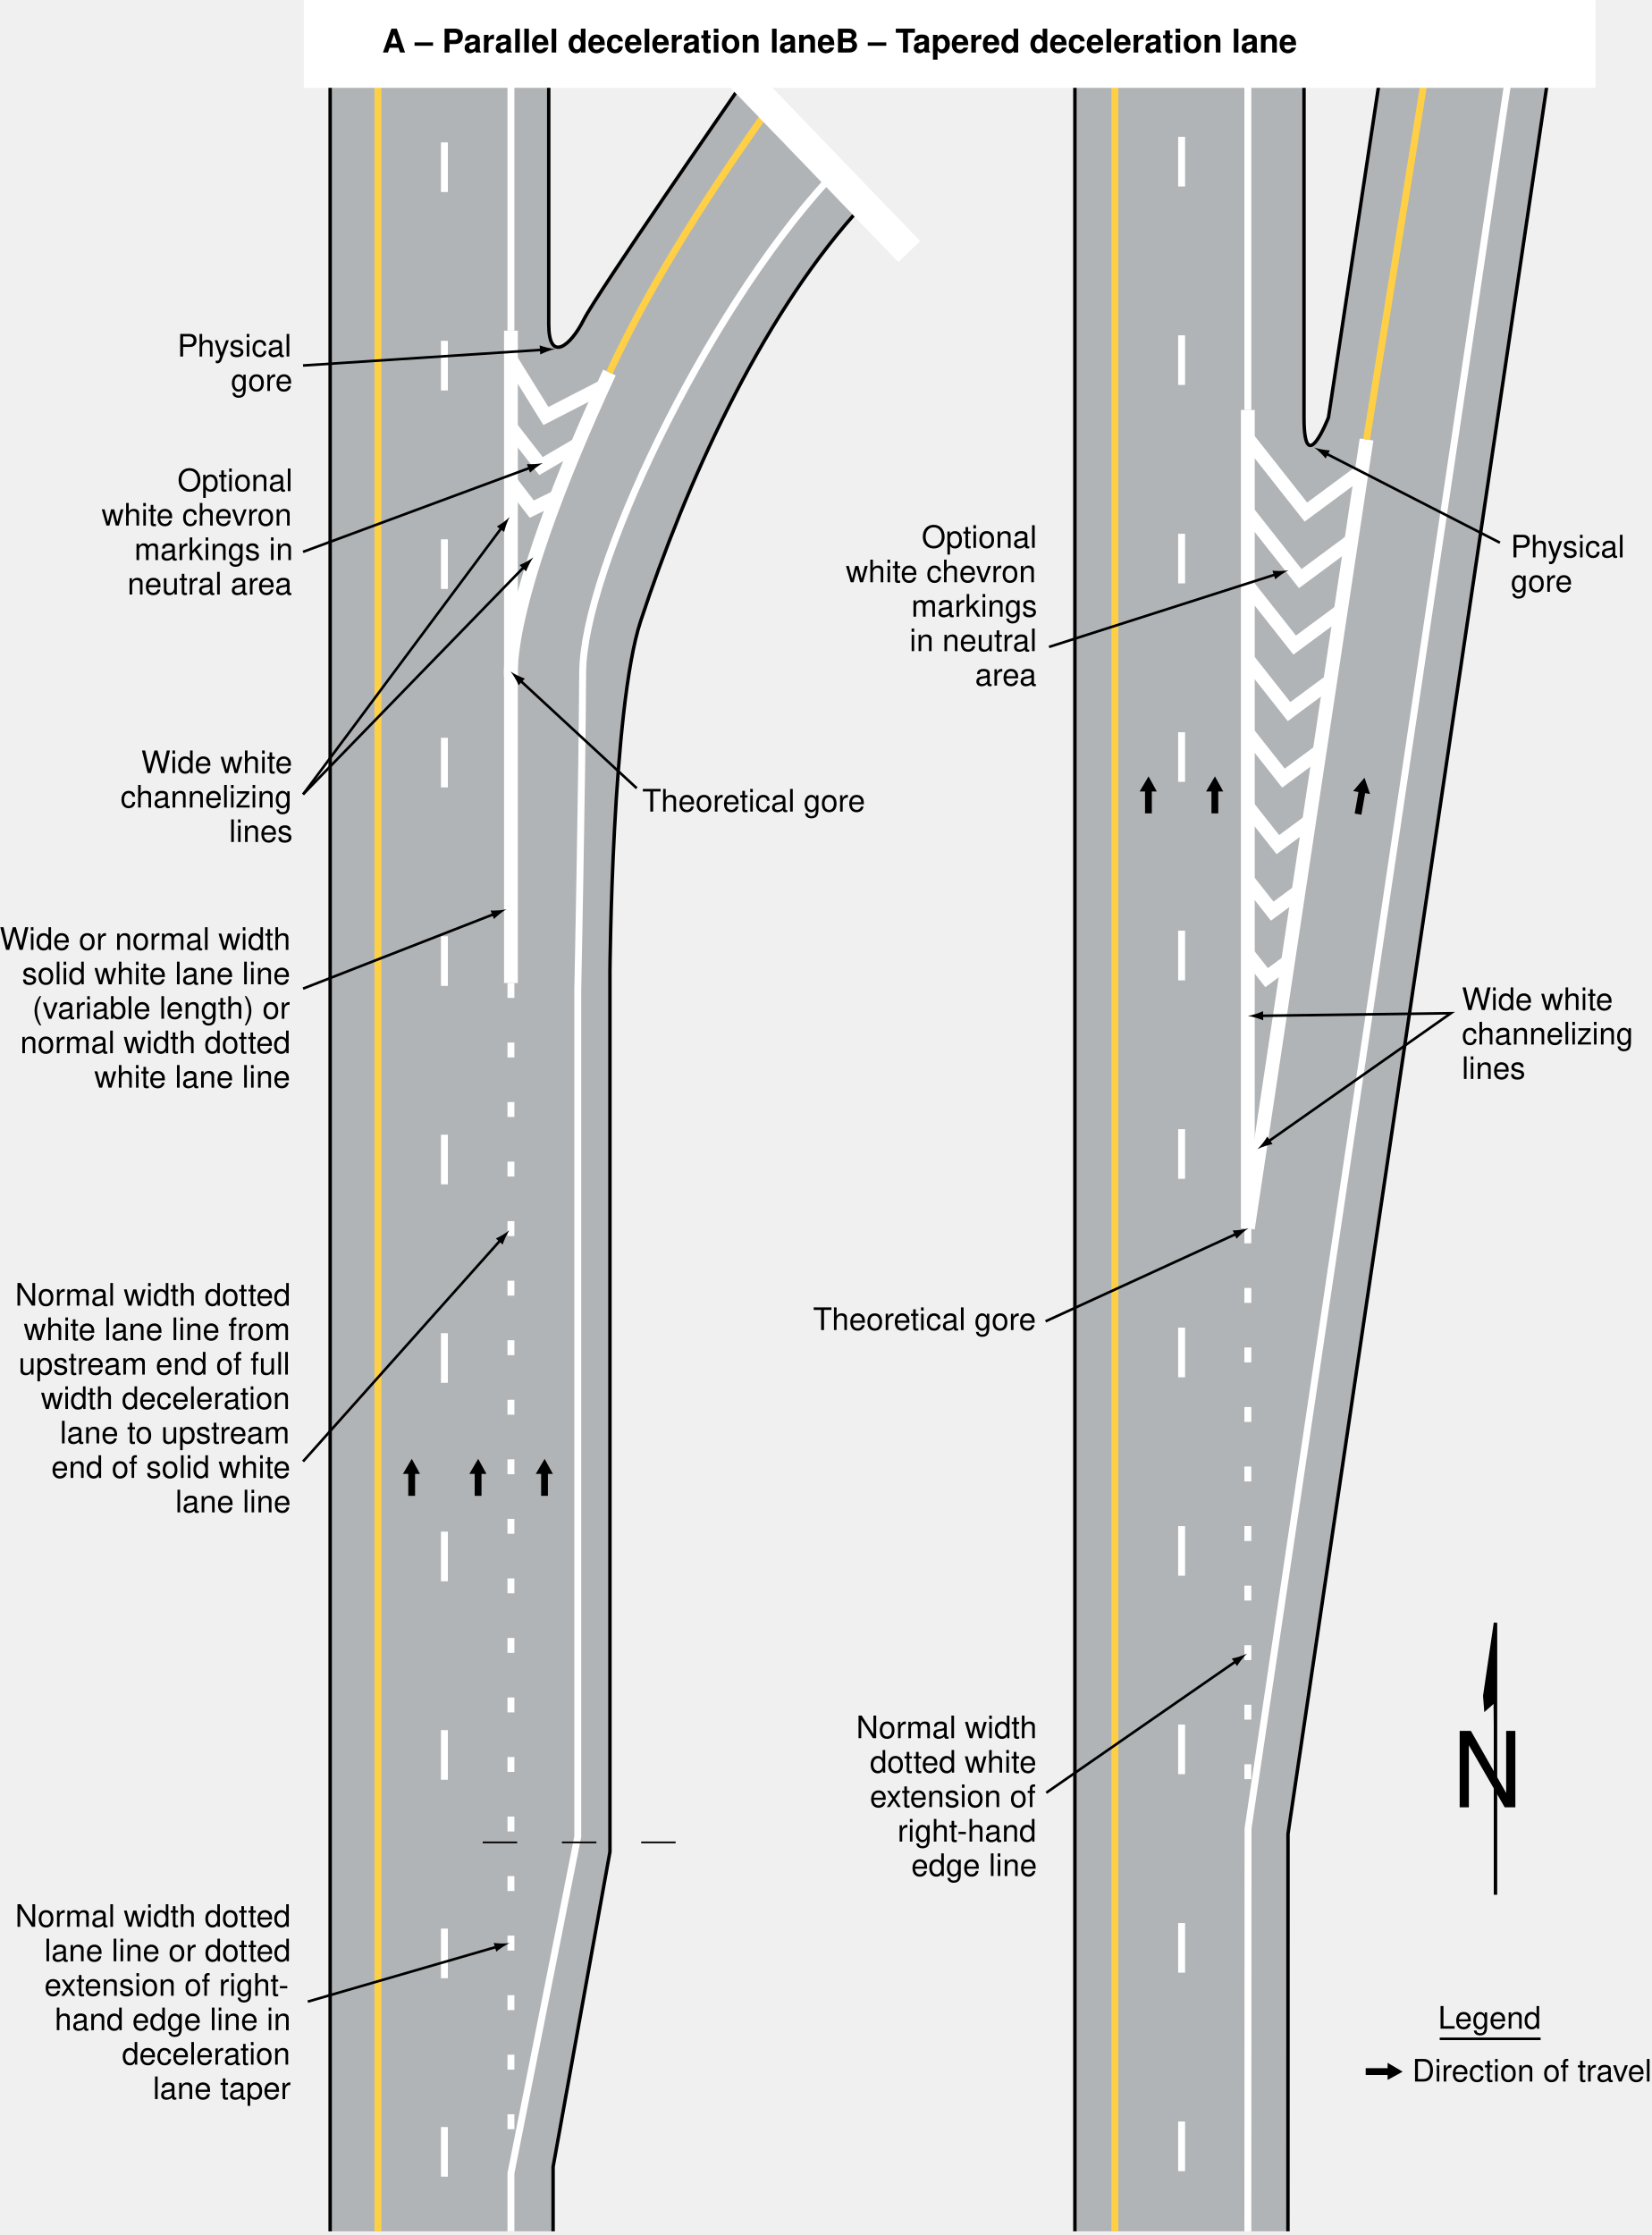
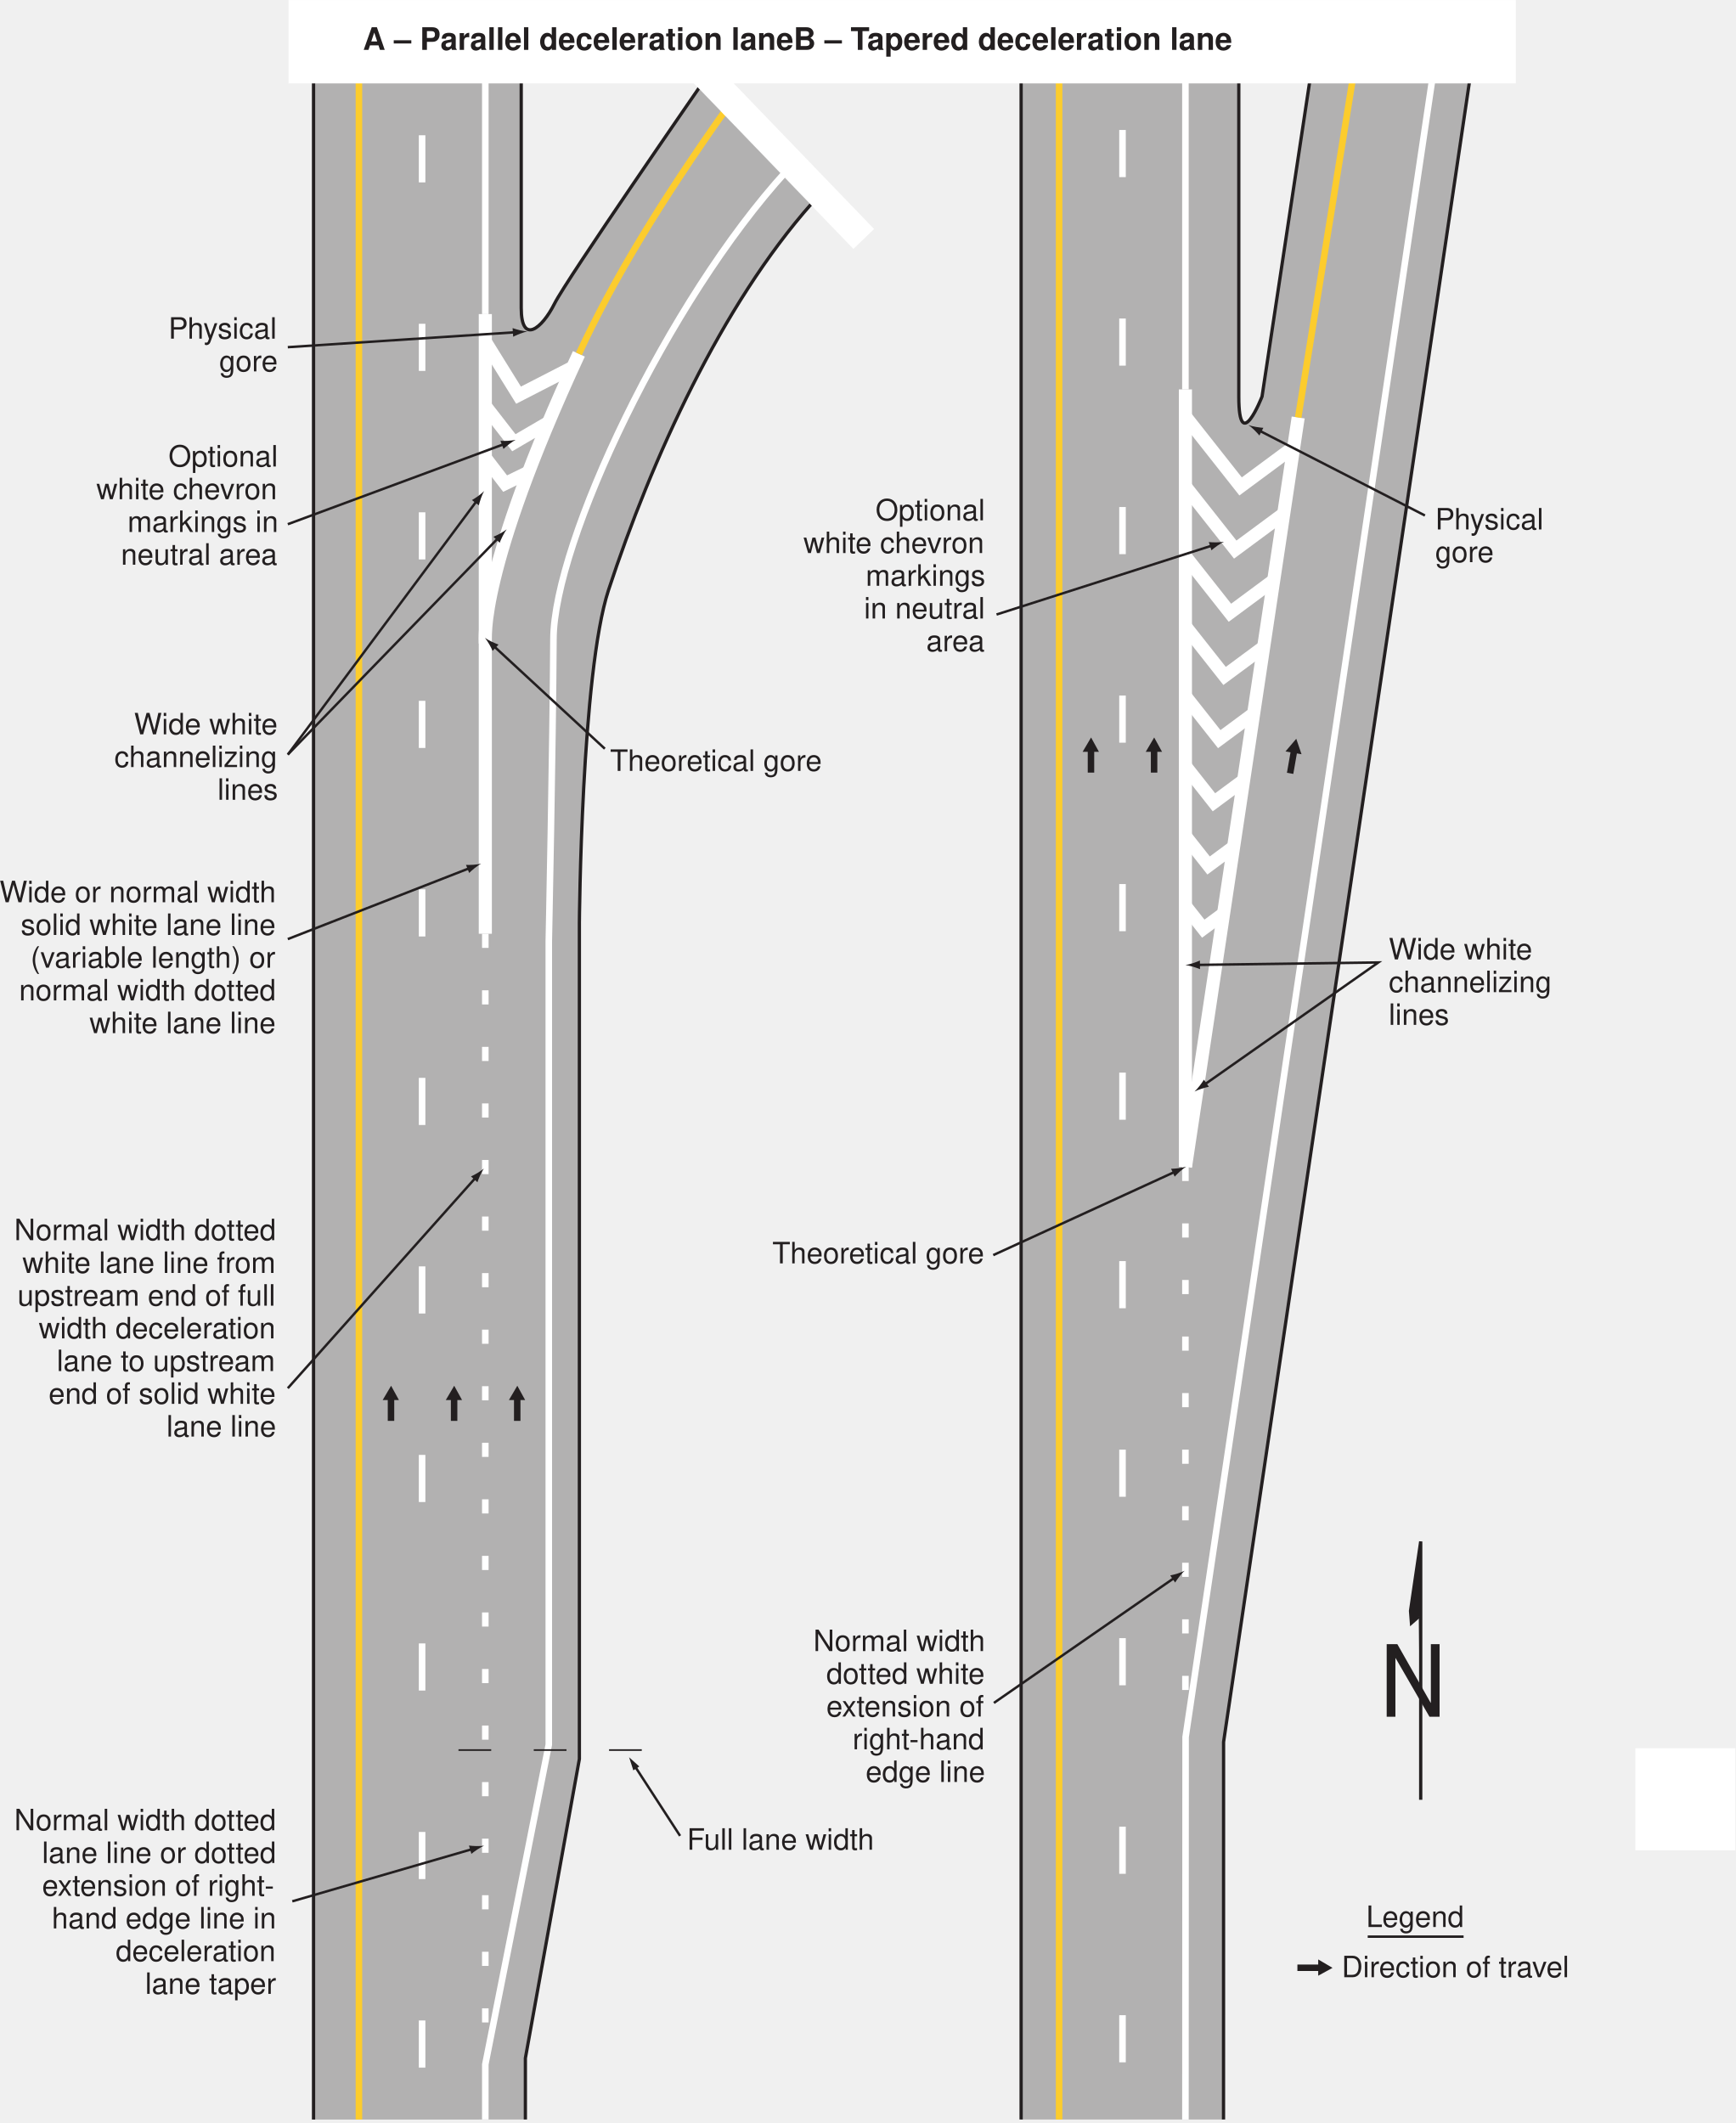
- <svg xmlns="http://www.w3.org/2000/svg" width="639.07" height="864.85" version="1.1" viewBox="0 0 639.07 864.85" xml:space="preserve">
+ <svg xmlns="http://www.w3.org/2000/svg" width="706.87" height="864.85" version="1.1" viewBox="0 0 706.87 864.85" xml:space="preserve">
  <defs>
    <clipPath id="i">
      <path d="m66.459 52.091h506.08v690.91h-506.08z" />
    </clipPath>
    <clipPath id="h">
      <path d="m66.459 52.091h506.08v690.91h-506.08z" />
    </clipPath>
    <clipPath id="g">
      <path d="m66.459 52.091h506.08v690.91h-506.08z" />
    </clipPath>
    <clipPath id="f">
      <path d="m66.459 52.091h506.08v690.91h-506.08z" />
    </clipPath>
    <clipPath id="e">
      <path d="m66.459 52.091h506.08v690.91h-506.08z" />
    </clipPath>
    <clipPath id="d">
      <path d="m66.459 52.091h506.08v690.91h-506.08z" />
    </clipPath>
    <clipPath id="c">
      <path d="m66.459 52.091h506.08v690.91h-506.08z" />
    </clipPath>
    <clipPath id="b">
      <path d="m66.459 52.091h506.08v690.91h-506.08z" />
    </clipPath>
    <clipPath id="a">
      <path d="m66.459 52.091h506.08v690.91h-506.08z" />
    </clipPath>
  </defs>
-   <g transform="matrix(1.3333 0 0 -1.3333 -104.48 940.97)">
+   <g transform="matrix(1.3333 0 0 -1.3333 -104.53 940.97)">
    <g clip-path="url(#i)">
      <g transform="translate(238.9 58.158)">
-         <path d="m0 0v18.735l16.497 91.416v255.45s0.568 76.366 8.902 101.7c13.16 40.004 34.453 86.972 62.158 118.22l-34.261 35.552s-40.607-58.675-44.414-66.293c-3.806-7.618-10.151-12.696-10.151-1.269v74.617h-63.446v-628.14" fill="#b1b4b6" stroke="#000" />
+         <path d="m0 0v18.735l16.497 91.416v255.45s0.568 76.366 8.902 101.7c13.16 40.004 34.453 86.972 62.158 118.22l-34.261 35.552s-40.607-58.675-44.414-66.293c-3.806-7.618-10.151-12.696-10.151-1.269v74.617h-63.446v-628.14" fill="#b2b1b1" stroke="#231f20" />
      </g>
    </g>
    <g transform="translate(188.05 682.46)">
-       <path d="m0 0v-624.3" fill="none" stroke="#ffd046" stroke-width="2" />
+       <path d="m0 0v-624.3" fill="none" stroke="#fccc2d" stroke-width="2" />
    </g>
    <g clip-path="url(#h)">
      <g transform="translate(452.18 58.158)">
-         <path d="m0 0 0.018 115.35 78.24 528.37-48.549 1.297-17.943-118.58s-7.1-18.253-7.1-0.065v117.54l-66.5-0.191v-643.71" fill="#b1b4b6" stroke="#000" />
+         <path d="m0 0 0.018 115.35 78.24 528.37-48.549 1.297-17.943-118.58s-7.1-18.253-7.1-0.065v117.54l-66.5-0.191v-643.71" fill="#b2b1b1" stroke="#231f20" />
      </g>
      <g transform="translate(226.66 58.158)">
        <path d="m0 0v16.851c0.045 0.267 19.393 97.685 19.393 97.685v245.43c1e-3 0.4 1.24 59.082 1.421 92.394 0.161 29.596 34.983 103.37 71.168 142.95" fill="none" stroke="#fff" stroke-width="2" />
      </g>
    </g>
    <g transform="translate(226.66 420.45)">
      <path d="m0 0v-333.58" fill="none" stroke="#fff" stroke-dasharray="4.32, 12.96" stroke-width="2" />
    </g>
    <g transform="translate(226.66 609.78)">
      <path d="m0 0v-189.33" fill="none" stroke="#fff" stroke-width="4" />
    </g>
    <g transform="translate(226.66 685.63)">
      <path d="m0 0v-75.851" fill="none" stroke="#fff" stroke-width="2" />
    </g>
    <g transform="translate(207.35 664.42)">
      <path d="m0 0v-607.33" fill="none" stroke="#fff" stroke-dasharray="14.4, 43.2" stroke-width="2" />
    </g>
    <g clip-path="url(#g)">
      <g transform="translate(255.25 597.63)">
        <path d="m0 0c-30.735-66.347-28.592-87.088-28.592-88.526" fill="none" stroke="#fff" stroke-width="4" />
      </g>
      <g transform="translate(300.51 672.78)">
-         <path d="m0 0c-20.144-28.425-34.712-52.362-45.266-75.145" fill="none" stroke="#ffd046" stroke-width="2" />
+         <path d="m0 0c-20.144-28.425-34.712-52.362-45.266-75.145" fill="none" stroke="#fccc2d" stroke-width="2" />
      </g>
      <g transform="translate(225.85 601.54)">
        <path d="m0 0 0.603-3.638 9.634-15.523 17.39 8.943 0.434 4.646-2.264-1.089s-11.474-5.9-14.108-7.254c-1.61 2.594-9.801 15.792-9.801 15.792z" fill="#fff" />
      </g>
      <g transform="translate(226.91 581.38)">
        <path d="m0 0 8.471-10.9 11.129 6.5" fill="none" stroke="#fff" stroke-width="4" />
      </g>
      <g transform="translate(225.65 565.78)">
        <path d="m0 0 0.735-2.843 5.737-7.466 9.117 4.455 0.417 1.295-0.421 3.154s-5.842-2.854-7.933-3.876c-1.452 1.89-5.818 7.572-5.818 7.572z" fill="#fff" />
      </g>
      <g transform="translate(166.32 545.58)">
-         <path d="m0 0 66.267 24.548" fill="none" stroke="#000" stroke-width=".75" />
+         <path d="m0 0 66.267 24.548" fill="none" stroke="#231f20" stroke-width=".75" />
      </g>
      <g transform="translate(233.56 571.06)">
-         <path d="m0 0c-0.905-0.056-1.518-0.026-2.268-7e-3l0.922-2.482c0.193 0.197 1 0.927 1.722 1.475 0.774 0.587 1.497 1.06 1.985 1.315-0.536-0.127-1.393-0.24-2.361-0.301" />
+         <path d="m0 0c-0.905-0.056-1.518-0.026-2.268-7e-3l0.922-2.482c0.193 0.197 1 0.927 1.722 1.475 0.774 0.587 1.497 1.06 1.985 1.315-0.536-0.127-1.393-0.24-2.361-0.301" fill="#231f20" />
      </g>
      <g transform="translate(166.32 599.67)">
-         <path d="m0 0 69.649 4.568" fill="none" stroke="#000" stroke-width=".75" />
+         <path d="m0 0 69.649 4.568" fill="none" stroke="#231f20" stroke-width=".75" />
      </g>
      <g transform="translate(237.17 604.86)">
-         <path d="m0 0c-0.884 0.205-1.462 0.409-2.175 0.643l0.173-2.643c0.241 0.134 1.223 0.602 2.072 0.92 0.91 0.341 1.737 0.588 2.278 0.691-0.55 0.034-1.403 0.169-2.348 0.389" />
-       </g>
-     </g>
-     <text transform="matrix(1 0 0 -1 119.35 481.38)" fill="black" font-family="Helvetica" font-size="9px">
+         <path d="m0 0c-0.884 0.205-1.462 0.409-2.175 0.643l0.173-2.643c0.241 0.134 1.223 0.602 2.072 0.92 0.91 0.341 1.737 0.588 2.278 0.691-0.55 0.034-1.403 0.169-2.348 0.389" fill="#231f20" />
+       </g>
+     </g>
+     <text transform="matrix(1 0 0 -1 119.35 481.38)" fill="#231f20" font-family="'Helvetica LT Std'" font-size="9px">
      <tspan x="0 8.496 10.494 15.498 20.502 23.004 29.502 34.506 36.504 39.006" y="0">Wide white</tspan>
      <tspan x="-6.021 -1.521 3.483 8.487 13.491 18.495 23.499 25.497 27.495 31.995 33.993 38.997" y="9.999">channelizing</tspan>
      <tspan x="25.506 27.504 29.502 34.506 39.51" y="19.998">lines</tspan>
      <tspan x="10.503 16.506 21.51 26.01 30.51 32.508 37.008 42.012" y="-120.888">Physical</tspan>
      <tspan x="26.001 31.005 36.009 39.006" y="-110.889">gore</tspan>
      <tspan x="397.494 403.497 408.501 413.001 417.501 419.499 423.999 429.003" y="-62.604">Physical</tspan>
      <tspan x="397.494 402.498 407.502 410.499" y="-52.605">gore</tspan>
    </text>
    <g transform="translate(401.95 702.06)">
-       <path d="m0 0v-643.9" fill="none" stroke="#ffd046" stroke-width="2" />
+       <path d="m0 0v-643.9" fill="none" stroke="#fccc2d" stroke-width="2" />
    </g>
    <g transform="translate(421.32 666.03)">
      <path d="m0 0v-606.58" fill="none" stroke="#fff" stroke-dasharray="14.4, 43.2" stroke-width="2" />
    </g>
    <g transform="translate(440.54 349.23)">
      <path d="m0 0v-161.57" fill="none" stroke="#fff" stroke-dasharray="4.32, 12.96" stroke-width="2" />
    </g>
    <g transform="translate(440.54 702.06)">
      <path d="m0 0v-115.3" fill="none" stroke="#fff" stroke-width="2" />
    </g>
    <g transform="translate(440.54 586.77)">
      <path d="m0 0v-237.55" fill="none" stroke="#fff" stroke-width="4" />
    </g>
    <g transform="translate(440.54 493.01)">
      <path d="m0 0 10.334-13.096 10.502 7.774" fill="none" stroke="#fff" stroke-width="4" />
    </g>
    <g transform="translate(458.32 467.33)">
      <path d="m0 0-9.066-6.712-8.707 11.032" fill="none" stroke="#fff" stroke-width="4" />
    </g>
    <g transform="translate(455.25 446.96)">
      <path d="m0 0-7.633-5.65-7.078 8.967" fill="none" stroke="#fff" stroke-width="4" />
    </g>
    <g transform="translate(452.19 426.6)">
      <path d="m0 0-6.199-4.589-5.449 6.905" fill="none" stroke="#fff" stroke-width="4" />
    </g>
    <g transform="translate(473.63 569.15)">
      <path d="m0 0-16.236-12.02-16.848 21.351" fill="none" stroke="#fff" stroke-width="4" />
    </g>
    <g transform="translate(440.54 514.38)">
      <path d="m0 0 11.963-15.16 11.935 8.835" fill="none" stroke="#fff" stroke-width="4" />
    </g>
    <g transform="translate(440.54 535.75)">
      <path d="m0 0 13.592-17.224 13.367 9.898" fill="none" stroke="#fff" stroke-width="4" />
    </g>
    <g transform="translate(470.56 548.78)">
      <path d="m0 0-14.801-10.958-15.221 19.287" fill="none" stroke="#fff" stroke-width="4" />
    </g>
    <g transform="translate(474.99 578.19)">
      <path d="m0 0-34.43-228.96" fill="none" stroke="#fff" stroke-width="4" />
    </g>
    <g transform="translate(493.55 693.43)">
-       <path d="m0 0-18.56-115.24" fill="none" stroke="#ffd046" stroke-width="2" />
+       <path d="m0 0-18.56-115.24" fill="none" stroke="#fccc2d" stroke-width="2" />
    </g>
    <g transform="translate(518.24 696.94)">
      <path d="m0 0-77.646-521.92-0.051-116.87" fill="none" stroke="#fff" stroke-width="2" />
    </g>
    <g transform="translate(382.03 185.44)">
-       <path d="m0 0 55.35 38.368" fill="none" stroke="#000" stroke-width=".75" />
+       <path d="m0 0 55.35 38.368" fill="none" stroke="#231f20" stroke-width=".75" />
    </g>
    <g clip-path="url(#f)">
      <g transform="translate(438.09 224.96)">
-         <path d="m0 0c-0.863-0.277-1.465-0.399-2.195-0.566l1.505-2.178c0.137 0.239 0.741 1.145 1.305 1.854 0.606 0.759 1.19 1.397 1.6 1.763-0.488-0.254-1.291-0.575-2.215-0.873" />
-       </g>
-     </g>
-     <text transform="matrix(1 0 0 -1 502.65 412.61)" fill="black" font-family="Helvetica" font-size="9px">
+         <path d="m0 0c-0.863-0.277-1.465-0.399-2.195-0.566l1.505-2.178c0.137 0.239 0.741 1.145 1.305 1.854 0.606 0.759 1.19 1.397 1.6 1.763-0.488-0.254-1.291-0.575-2.215-0.873" fill="#231f20" />
+       </g>
+     </g>
+     <text transform="matrix(1 0 0 -1 502.65 412.61)" fill="#231f20" font-family="'Helvetica LT Std'" font-size="9px">
      <tspan x="0 8.496 10.494 15.498 20.502 23.004 29.502 34.506 36.504 39.006 44.01" y="0">Wide white </tspan>
      <tspan x="0 4.5 9.504 14.508 19.512 24.516 29.52 31.518 33.516 38.016 40.014 45.018" y="9.999">channelizing</tspan>
      <tspan x="0 1.998 3.996 9 14.004" y="19.998">lines</tspan>
    </text>
    <g transform="translate(382.84 517.99)">
-       <path d="m0 0 66.096 21.151" fill="none" stroke="#000" stroke-width=".75" />
+       <path d="m0 0 66.096 21.151" fill="none" stroke="#231f20" stroke-width=".75" />
    </g>
    <g clip-path="url(#e)">
      <g transform="translate(449.95 540.03)">
-         <path d="m0 0c-0.906-0.015-1.518 0.043-2.266 0.098l0.807-2.523c0.201 0.189 1.041 0.881 1.789 1.395 0.799 0.55 1.543 0.99 2.043 1.221-0.543-0.101-1.402-0.175-2.373-0.191" />
+         <path d="m0 0c-0.906-0.015-1.518 0.043-2.266 0.098l0.807-2.523c0.201 0.189 1.041 0.881 1.789 1.395 0.799 0.55 1.543 0.99 2.043 1.221-0.543-0.101-1.402-0.175-2.373-0.191" fill="#231f20" />
      </g>
      <g transform="translate(218.46 171.04)">
-         <path d="m0 0h65.297" fill="none" stroke="#000" stroke-dasharray="10, 13" stroke-width=".5" />
+         <path d="m0 0h65.297" fill="none" stroke="#231f20" stroke-dasharray="10, 13" stroke-width=".5" />
      </g>
      <g transform="translate(339.11 629.69)">
        <path d="m0 0-52.952 54.954 6.317 6.087 52.953-54.954z" fill="#fff" />
      </g>
      <g transform="translate(410.7 469.69)">
-         <path d="m0 0v6.354h-1.559l2.576 4.376 2.399-4.376h-1.439v-6.354z" />
+         <path d="m0 0v6.354h-1.559l2.576 4.376 2.399-4.376h-1.439v-6.354z" fill="#231f20" />
      </g>
      <g transform="translate(429.98 469.69)">
-         <path d="m0 0v6.354h-1.559l2.576 4.376 2.399-4.376h-1.439v-6.354z" />
+         <path d="m0 0v6.354h-1.559l2.576 4.376 2.399-4.376h-1.439v-6.354z" fill="#231f20" />
      </g>
      <g transform="translate(471.55 469.63)">
-         <path d="m0 0 1.098 6.259-1.535 0.269 3.292 3.866 1.606-4.725-1.418 0.249-1.098-6.259z" />
+         <path d="m0 0 1.098 6.259-1.535 0.269 3.292 3.866 1.606-4.725-1.418 0.249-1.098-6.259z" fill="#231f20" />
      </g>
      <g transform="translate(235.42 271.62)">
-         <path d="m0 0v6.354h-1.559l2.577 4.376 2.398-4.376h-1.439v-6.354z" />
+         <path d="m0 0v6.354h-1.559l2.577 4.376 2.398-4.376h-1.439v-6.354z" fill="#231f20" />
      </g>
      <g transform="translate(216.14 271.62)">
-         <path d="m0 0v6.354h-1.559l2.577 4.376 2.398-4.376h-1.439v-6.354z" />
+         <path d="m0 0v6.354h-1.559l2.577 4.376 2.398-4.376h-1.439v-6.354z" fill="#231f20" />
      </g>
      <g transform="translate(196.86 271.62)">
-         <path d="m0 0v6.354h-1.559l2.577 4.376 2.398-4.376h-1.439v-6.354z" />
+         <path d="m0 0v6.354h-1.559l2.577 4.376 2.398-4.376h-1.439v-6.354z" fill="#231f20" />
      </g>
      <g transform="translate(224.16 552.86)">
-         <path d="m0 0-57.84-77.667" fill="none" stroke="#000" stroke-width=".75" />
+         <path d="m0 0-57.84-77.667" fill="none" stroke="#231f20" stroke-width=".75" />
      </g>
      <g transform="translate(224.47 554.18)">
-         <path d="m0 0c-0.73-0.538-1.262-0.844-1.903-1.234l2.119-1.588c0.055 0.271 0.339 1.321 0.65 2.174 0.332 0.911 0.683 1.7 0.956 2.179-0.382-0.397-1.041-0.956-1.822-1.531" />
+         <path d="m0 0c-0.73-0.538-1.262-0.844-1.903-1.234l2.119-1.588c0.055 0.271 0.339 1.321 0.65 2.174 0.332 0.911 0.683 1.7 0.956 2.179-0.382-0.397-1.041-0.956-1.822-1.531" fill="#231f20" />
      </g>
      <g transform="translate(166.32 475.2)">
-         <path d="m0 0 64.398 66.272" fill="none" stroke="#000" stroke-width=".75" />
+         <path d="m0 0 64.398 66.272" fill="none" stroke="#231f20" stroke-width=".75" />
      </g>
      <g transform="translate(231.19 542.73)">
-         <path d="m0 0c-0.792-0.44-1.358-0.678-2.044-0.983l1.902-1.843c0.088 0.261 0.503 1.267 0.919 2.073 0.445 0.863 0.894 1.601 1.224 2.041-0.429-0.345-1.153-0.816-2.001-1.288" />
+         <path d="m0 0c-0.792-0.44-1.358-0.678-2.044-0.983l1.902-1.843c0.088 0.261 0.503 1.267 0.919 2.073 0.445 0.863 0.894 1.601 1.224 2.041-0.429-0.345-1.153-0.816-2.001-1.288" fill="#231f20" />
      </g>
      <g transform="translate(444.09 410.93)">
-         <path d="m0 0 55.385 0.754-53.254-37.417" fill="none" stroke="#000" stroke-width=".75" />
+         <path d="m0 0 55.385 0.754-53.254-37.417" fill="none" stroke="#231f20" stroke-width=".75" />
      </g>
      <g transform="translate(442.86 410.38)">
-         <path d="m0 0c0.871-0.25 1.437-0.484 2.139-0.754l-0.037 2.648c-0.247-0.122-1.252-0.538-2.118-0.812-0.923-0.293-1.763-0.497-2.31-0.572 0.549-0.062 1.392-0.242 2.326-0.51" />
+         <path d="m0 0c0.871-0.25 1.437-0.484 2.139-0.754l-0.037 2.648c-0.247-0.122-1.252-0.538-2.118-0.812-0.923-0.293-1.763-0.497-2.31-0.572 0.549-0.062 1.392-0.242 2.326-0.51" fill="#231f20" />
      </g>
      <g transform="translate(445.52 373.12)">
-         <path d="m0 0c0.859 0.284 1.461 0.411 2.191 0.583l-1.523 2.167c-0.135-0.24-0.73-1.151-1.291-1.864-0.598-0.764-1.178-1.406-1.584-1.776 0.486 0.258 1.285 0.585 2.207 0.89" />
-       </g>
-     </g>
-     <text transform="matrix(1 0 0 -1 129.85 563.21)" fill="black" font-family="Helvetica" font-size="9px">
+         <path d="m0 0c0.859 0.284 1.461 0.411 2.191 0.583l-1.523 2.167c-0.135-0.24-0.73-1.151-1.291-1.864-0.598-0.764-1.178-1.406-1.584-1.776 0.486 0.258 1.285 0.585 2.207 0.89" fill="#231f20" />
+       </g>
+     </g>
+     <text transform="matrix(1 0 0 -1 129.85 563.21)" fill="#231f20" font-family="'Helvetica LT Std'" font-size="9px">
      <tspan x="0 7.002 12.006 14.508 16.506 21.51 26.514 31.518" y="0">Optional</tspan>
      <tspan x="-22.005 -15.507 -10.503 -8.505 -6.003 -0.999 1.503 6.003 11.007 16.011 20.511 23.508 28.512" y="9.999">white chevron</tspan>
      <tspan x="-12.492 -4.995 0.009 3.006 7.506 9.504 14.508 19.512 24.012 26.514 28.512" y="19.998">markings in</tspan>
      <tspan x="-14.508 -9.504 -4.5 0.504 3.006 6.003 11.007 13.005 15.507 20.511 23.508 28.512" y="29.997">neutral area</tspan>
      <tspan x="216.009 223.011 228.015 230.517 232.515 237.519 242.523 247.527" y="16.443">Optional</tspan>
      <tspan x="194.004 200.502 205.506 207.504 210.006 215.01 217.512 222.012 227.016 232.02 236.52 239.517 244.521" y="26.442">white chevron</tspan>
      <tspan x="213.021 220.518 225.522 228.519 233.019 235.017 240.021 245.025" y="36.441">markings</tspan>
      <tspan x="212.508 214.506 219.51 222.012 227.016 232.02 237.024 239.526 242.523 247.527" y="46.44">in neutral</tspan>
      <tspan x="231.516 236.52 239.517 244.521" y="56.439">area</tspan>
      <tspan x="184.491 189.99 194.994 199.998 205.002 207.999 213.003 215.505 217.503 222.003 227.007 229.005 231.507 236.511 241.515 244.512" y="243.468">Theoretical gore</tspan>
    </text>
    <g transform="translate(263.17 476.98)">
-       <path d="m0 0-34.025 31.46" fill="none" stroke="#000" stroke-width=".75" />
+       <path d="m0 0-34.025 31.46" fill="none" stroke="#231f20" stroke-width=".75" />
    </g>
    <g clip-path="url(#d)">
      <g transform="translate(227.87 508.89)">
-         <path d="m0 0c0.459-0.783 0.709-1.343 1.029-2.021l1.8 1.941c-0.264 0.083-1.278 0.476-2.093 0.874-0.872 0.425-1.621 0.856-2.067 1.178 0.353-0.422 0.841-1.135 1.331-1.972" />
+         <path d="m0 0c0.459-0.783 0.709-1.343 1.029-2.021l1.8 1.941c-0.264 0.083-1.278 0.476-2.093 0.874-0.872 0.425-1.621 0.856-2.067 1.178 0.353-0.422 0.841-1.135 1.331-1.972" fill="#231f20" />
      </g>
      <g transform="translate(513.71 548.24)">
-         <path d="m0 0-50.754 26.017" fill="none" stroke="#000" stroke-width=".75" />
+         <path d="m0 0-50.754 26.017" fill="none" stroke="#231f20" stroke-width=".75" />
      </g>
      <g transform="translate(461.6 574.34)">
-         <path d="m0 0c0.654-0.629 1.047-1.101 1.539-1.666l1.205 2.357c-0.275 8e-3 -1.359 0.111-2.25 0.272-0.955 0.174-1.793 0.386-2.31 0.575 0.455-0.31 1.117-0.865 1.816-1.538" />
-       </g>
-     </g>
-     <text transform="matrix(1 0 0 -1 264.76 470.21)" fill="black" font-family="Helvetica" font-size="9px">
+         <path d="m0 0c0.654-0.629 1.047-1.101 1.539-1.666l1.205 2.357c-0.275 8e-3 -1.359 0.111-2.25 0.272-0.955 0.174-1.793 0.386-2.31 0.575 0.455-0.31 1.117-0.865 1.816-1.538" fill="#231f20" />
+       </g>
+     </g>
+     <text transform="matrix(1 0 0 -1 264.76 470.21)" fill="#231f20" font-family="'Helvetica LT Std'" font-size="9px">
      <tspan x="0 5.499 10.503 15.507 20.511 23.508 28.512 31.014 33.012 37.512 42.516 44.514 47.016 52.02 57.024 60.021" y="0">Theoretical gore</tspan>
      <tspan x="62.1 68.598 73.602 76.599 84.096 89.1 91.098 93.6 100.098 102.096 107.1 109.602" y="268.929">Normal width</tspan>
      <tspan x="66.078 71.082 76.086 78.588 81.09 86.094 91.098 93.6 100.098 105.102 107.1 109.602" y="278.928">dotted white</tspan>
      <tspan x="66.078 71.082 75.582 78.084 83.088 88.092 92.592 94.59 99.594 104.598 107.1 112.104" y="288.927">extension of</tspan>
      <tspan x="74.088 77.085 79.083 84.087 89.091 91.593 94.59 99.594 104.598 109.602" y="298.926">right-hand</tspan>
      <tspan x="78.084 83.088 88.092 93.096 98.1 100.602 102.6 104.598 109.602" y="308.925">edge line</tspan>
    </text>
    <g transform="translate(474.75 105.51)">
-       <path d="m0 0h6.353v1.559l4.377-2.577-4.377-2.398v1.439h-6.353z" />
+       <path d="m0 0h6.353v1.559l4.377-2.577-4.377-2.398v1.439h-6.353z" fill="#231f20" />
    </g>
    <g transform="translate(496.23 114.03)">
-       <path d="m0 0h29.291" fill="none" stroke="#000" stroke-width=".75" />
-     </g>
-     <text transform="matrix(1 0 0 -1 495.76 116.98)" fill="black" font-family="Helvetica" font-size="9px">
+       <path d="m0 0h29.291" fill="none" stroke="#231f20" stroke-width=".75" />
+     </g>
+     <text transform="matrix(1 0 0 -1 495.76 116.98)" fill="#231f20" font-family="'Helvetica LT Std'" font-size="9px">
      <tspan x="0 5.004 10.008 15.012 20.016 25.02" y="0">Legend</tspan>
      <tspan x="-7.488 -0.99 1.008 4.005 9.009 13.509 16.011 18.009 23.013 28.017 30.519 35.523 38.025 40.527 43.029 46.026 51.03 55.53 60.534" y="15.354">Direction of travel</tspan>
      <tspan x="-417.51 -409.014 -407.016 -402.012 -397.008 -394.506 -389.502 -386.505 -384.003 -378.999 -373.995 -370.998 -363.501 -358.497 -356.499 -353.997 -347.499 -345.501 -340.497 -337.995 -332.991" y="-313.101">Wide or normal width </tspan>
      <tspan x="-411.03 -406.53 -401.526 -399.528 -397.53 -392.526 -390.024 -383.526 -378.522 -376.524 -374.022 -369.018 -366.516 -364.518 -359.514 -354.51 -349.506 -347.004 -345.006 -343.008 -338.004 -333" y="-303.102">solid white lane line </tspan>
      <tspan x="-408.024 -405.027 -400.527 -395.523 -392.526 -390.528 -385.524 -380.52 -378.522 -373.518 -371.016 -369.018 -364.014 -359.01 -354.006 -351.504 -346.5 -343.503 -341.001 -335.997 -333" y="-293.103">(variable length) or </tspan>
      <tspan x="-411.534 -406.53 -401.526 -398.529 -391.032 -386.028 -384.03 -381.528 -375.03 -373.032 -368.028 -365.526 -360.522 -358.02 -353.016 -348.012 -345.51 -343.008 -338.004 -333" y="-283.104">normal width dotted </tspan>
      <tspan x="-390.024 -383.526 -378.522 -376.524 -374.022 -369.018 -366.516 -364.518 -359.514 -354.51 -349.506 -347.004 -345.006 -343.008 -338.004" y="-273.105">white lane line</tspan>
    </text>
    <g transform="translate(166.32 418.82)">
-       <path d="m0 0 55.752 21.764" fill="none" stroke="#000" stroke-width=".75" />
+       <path d="m0 0 55.752 21.764" fill="none" stroke="#231f20" stroke-width=".75" />
    </g>
    <g clip-path="url(#c)">
      <g transform="translate(223.03 441.53)">
-         <path d="m0 0c-0.904-0.071-1.517-0.051-2.267-0.043l0.961-2.468c0.189 0.201 0.985 0.944 1.699 1.503 0.763 0.599 1.479 1.084 1.963 1.346-0.534-0.135-1.389-0.262-2.356-0.338" />
-       </g>
-     </g>
-     <text transform="matrix(1 0 0 -1 82.742 326.82)" fill="black" font-family="Helvetica" font-size="9px">
+         <path d="m0 0c-0.904-0.071-1.517-0.051-2.267-0.043l0.961-2.468c0.189 0.201 0.985 0.944 1.699 1.503 0.763 0.599 1.479 1.084 1.963 1.346-0.534-0.135-1.389-0.262-2.356-0.338" fill="#231f20" />
+       </g>
+     </g>
+     <text transform="matrix(1 0 0 -1 82.742 326.82)" fill="#231f20" font-family="'Helvetica LT Std'" font-size="9px">
      <tspan x="0 6.498 11.502 14.499 21.996 27 28.998 31.5 37.998 39.996 45 47.502 52.506 55.008 60.012 65.016 67.518 70.02 75.024 80.028" y="0">Normal width dotted </tspan>
      <tspan x="2.502 9 14.004 16.002 18.504 23.508 26.01 28.008 33.012 38.016 43.02 45.522 47.52 49.518 54.522 59.526 62.028 64.53 67.527 72.531 80.028" y="9.999">white lane line from </tspan>
      <tspan x="0.999 6.003 11.007 15.507 18.009 21.006 26.01 31.014 38.511 41.013 46.017 51.021 56.025 58.527 63.531 66.033 68.535 71.037 76.041 78.039 80.037" y="19.998">upstream end of full </tspan>
      <tspan x="7.497 13.995 15.993 20.997 23.499 28.503 31.005 36.009 41.013 45.513 50.517 52.515 57.519 60.516 65.52 68.022 70.02 75.024 80.028" y="29.997">width deceleration </tspan>
      <tspan x="13.005 15.003 20.007 25.011 30.015 32.517 35.019 40.023 42.525 47.529 52.533 57.033 59.535 62.532 67.536 72.54 80.037" y="39.996">lane to upstream </tspan>
      <tspan x="10.503 15.507 20.511 25.515 28.017 33.021 35.523 38.025 42.525 47.529 49.527 51.525 56.529 59.031 65.529 70.533 72.531 75.033 80.037" y="49.995">end of solid white </tspan>
      <tspan x="46.521 48.519 53.523 58.527 63.531 66.033 68.031 70.029 75.033" y="59.994">lane line</tspan>
      <tspan x="0.009 6.507 11.511 14.508 22.005 27.009 29.007 31.509 38.007 40.005 45.009 47.511 52.515 55.017 60.021 65.025 67.527 70.029 75.033 80.037" y="180.288">Normal width dotted </tspan>
      <tspan x="8.496 10.494 15.498 20.502 25.506 28.008 30.006 32.004 37.008 42.012 44.514 49.518 52.515 55.017 60.021 65.025 67.527 70.029 75.033 80.037" y="190.287">lane line or dotted </tspan>
      <tspan x="8.505 13.509 18.009 20.511 25.515 30.519 35.019 37.017 42.021 47.025 49.527 54.531 57.033 59.535 62.532 64.53 69.534 74.538 77.04" y="200.286">extension of right-</tspan>
      <tspan x="11.484 16.488 21.492 26.496 31.5 34.002 39.006 44.01 49.014 54.018 56.52 58.518 60.516 65.52 70.524 73.026 75.024" y="210.285">hand edge line in</tspan>
      <tspan x="31.005 36.009 41.013 45.513 50.517 52.515 57.519 60.516 65.52 68.022 70.02 75.024" y="220.284">deceleration</tspan>
      <tspan x="40.005 42.003 47.007 52.011 57.015 59.517 62.019 67.023 72.027 77.031" y="230.283">lane taper</tspan>
    </text>
    <g transform="translate(223.85 346.08)">
-       <path d="m0 0-57.532-64.49" fill="none" stroke="#000" stroke-width=".75" />
+       <path d="m0 0-57.532-64.49" fill="none" stroke="#231f20" stroke-width=".75" />
    </g>
    <g clip-path="url(#b)">
      <g transform="translate(224.28 347.36)">
-         <path d="m0 0c-0.774-0.473-1.33-0.732-2.002-1.065l1.975-1.765c0.078 0.265 0.451 1.287 0.834 2.109 0.409 0.88 0.827 1.636 1.14 2.089-0.415-0.362-1.119-0.862-1.947-1.368" />
+         <path d="m0 0c-0.774-0.473-1.33-0.732-2.002-1.065l1.975-1.765c0.078 0.265 0.451 1.287 0.834 2.109 0.409 0.88 0.827 1.636 1.14 2.089-0.415-0.362-1.119-0.862-1.947-1.368" fill="#231f20" />
      </g>
      <g transform="translate(222.89 140.84)">
-         <path d="m0 0-55.196-16.017" fill="none" stroke="#000" stroke-width=".75" />
+         <path d="m0 0-55.196-16.017" fill="none" stroke="#231f20" stroke-width=".75" />
      </g>
      <g transform="translate(223.93 141.7)">
-         <path d="m0 0c-0.907 0.011-1.516 0.086-2.262 0.161l0.736-2.544c0.207 0.183 1.066 0.851 1.827 1.344 0.814 0.528 1.57 0.946 2.075 1.164-0.543-0.086-1.406-0.136-2.376-0.125" />
+         <path d="m0 0c-0.907 0.011-1.516 0.086-2.262 0.161l0.736-2.544c0.207 0.183 1.066 0.851 1.827 1.344 0.814 0.528 1.57 0.946 2.075 1.164-0.543-0.086-1.406-0.136-2.376-0.125" fill="#231f20" />
      </g>
      <path d="m541.46 680.26h-374.92v25.468h374.92z" fill="#fff" />
    </g>
-     <text transform="matrix(1 0 0 -1 189.26 690.5)" fill="black" font-family="Helvetica" font-size="9.5px" font-weight="bold">
+     <text transform="matrix(1 0 0 -1 189.26 690.5)" fill="#231f20" font-family="'Helvetica LT Std'" font-size="9.5px" font-weight="bold">
      <tspan x="0 6.513 9.154 14.436 17.077 23.414 28.696 32.391 37.673 40.314 42.955 48.237 50.878 53.519 59.324 64.606 69.888 75.17 77.811 83.093 86.788 92.07 95.234 97.875 103.679 109.484 112.125 114.766 120.048 125.852 205.656 212.515 215.156 220.438 223.079 228.181 233.463 239.268 244.55 248.245 253.527 259.332 261.973 267.777 273.059 278.341 283.623 286.264 291.546 295.242 300.524 303.687 306.328 312.133 317.937 320.578 323.219 328.501 334.306" y="0">A – Parallel deceleration laneB – Tapered deceleration lane</tspan>
    </text>
    <g transform="translate(381.83 322.26)">
-       <path d="m0 0 55.682 25.541" fill="none" stroke="#000" stroke-width=".75" />
+       <path d="m0 0 55.682 25.541" fill="none" stroke="#231f20" stroke-width=".75" />
    </g>
    <g clip-path="url(#a)">
      <g transform="translate(438.42 348.81)">
-         <path d="m0 0c-0.898-0.121-1.512-0.135-2.262-0.171l1.1-2.409c0.178 0.211 0.929 0.998 1.611 1.596 0.729 0.642 1.414 1.166 1.883 1.456-0.525-0.165-1.371-0.34-2.332-0.472" />
+         <path d="m0 0c-0.898-0.121-1.512-0.135-2.262-0.171l1.1-2.409c0.178 0.211 0.929 0.998 1.611 1.596 0.729 0.642 1.414 1.166 1.883 1.456-0.525-0.165-1.371-0.34-2.332-0.472" fill="#231f20" />
      </g>
      <g transform="translate(512.42 155.85)">
-         <path d="m0 0v78.92l-3.111-21.215 0.282-3.677 2.263 1.98" stroke="#000" />
+         <path d="m0 0v78.92l-3.111-21.215 0.282-3.677 2.263 1.98" fill="#231f20" stroke="#231f20" />
      </g>
      <g transform="translate(515.52 203.39)">
-         <path d="m0 0h2.665v-22.176h-3.09l-10.348 17.914h-0.056v-17.914h-2.665v22.176h3.259l10.177-17.913h0.058z" />
-       </g>
+         <path d="m0 0h2.665v-22.176h-3.09l-10.348 17.914h-0.056v-17.914h-2.665v22.176h3.259l10.177-17.913h0.058z" fill="#231f20" />
+       </g>
+     </g>
+     <text transform="matrix(1 0 0 -1 288.25 140.59)" fill="#231f20" font-family="'Helvetica LT Std'" font-size="9px">
+       <tspan x="0 5.499 10.503 12.501 14.499 17.001 18.999 24.003 29.007 34.011 36.513 43.011 45.009 50.013 52.515" y="0">Full lane width</tspan>
+     </text>
+     <g transform="translate(286.16 144.82)">
+       <path d="m0 0-13.769 21.226" fill="none" stroke="#231f20" stroke-width=".75" />
+     </g>
+     <g transform="translate(273.71 166.02)">
+       <path d="m0 0-3.126 2.818 1.298-4.004z" fill="#231f20" />
+     </g>
+     <g transform="translate(578.5,170.6)">
+       <path d="m0 0v-29.7h29.543v30.2h-29.543z" fill="#fff" />
+       <path d="m0 0v-29.7h29.543v30.2h-29.543z" fill="none" stroke="#fff" />
    </g>
  </g>
</svg>
